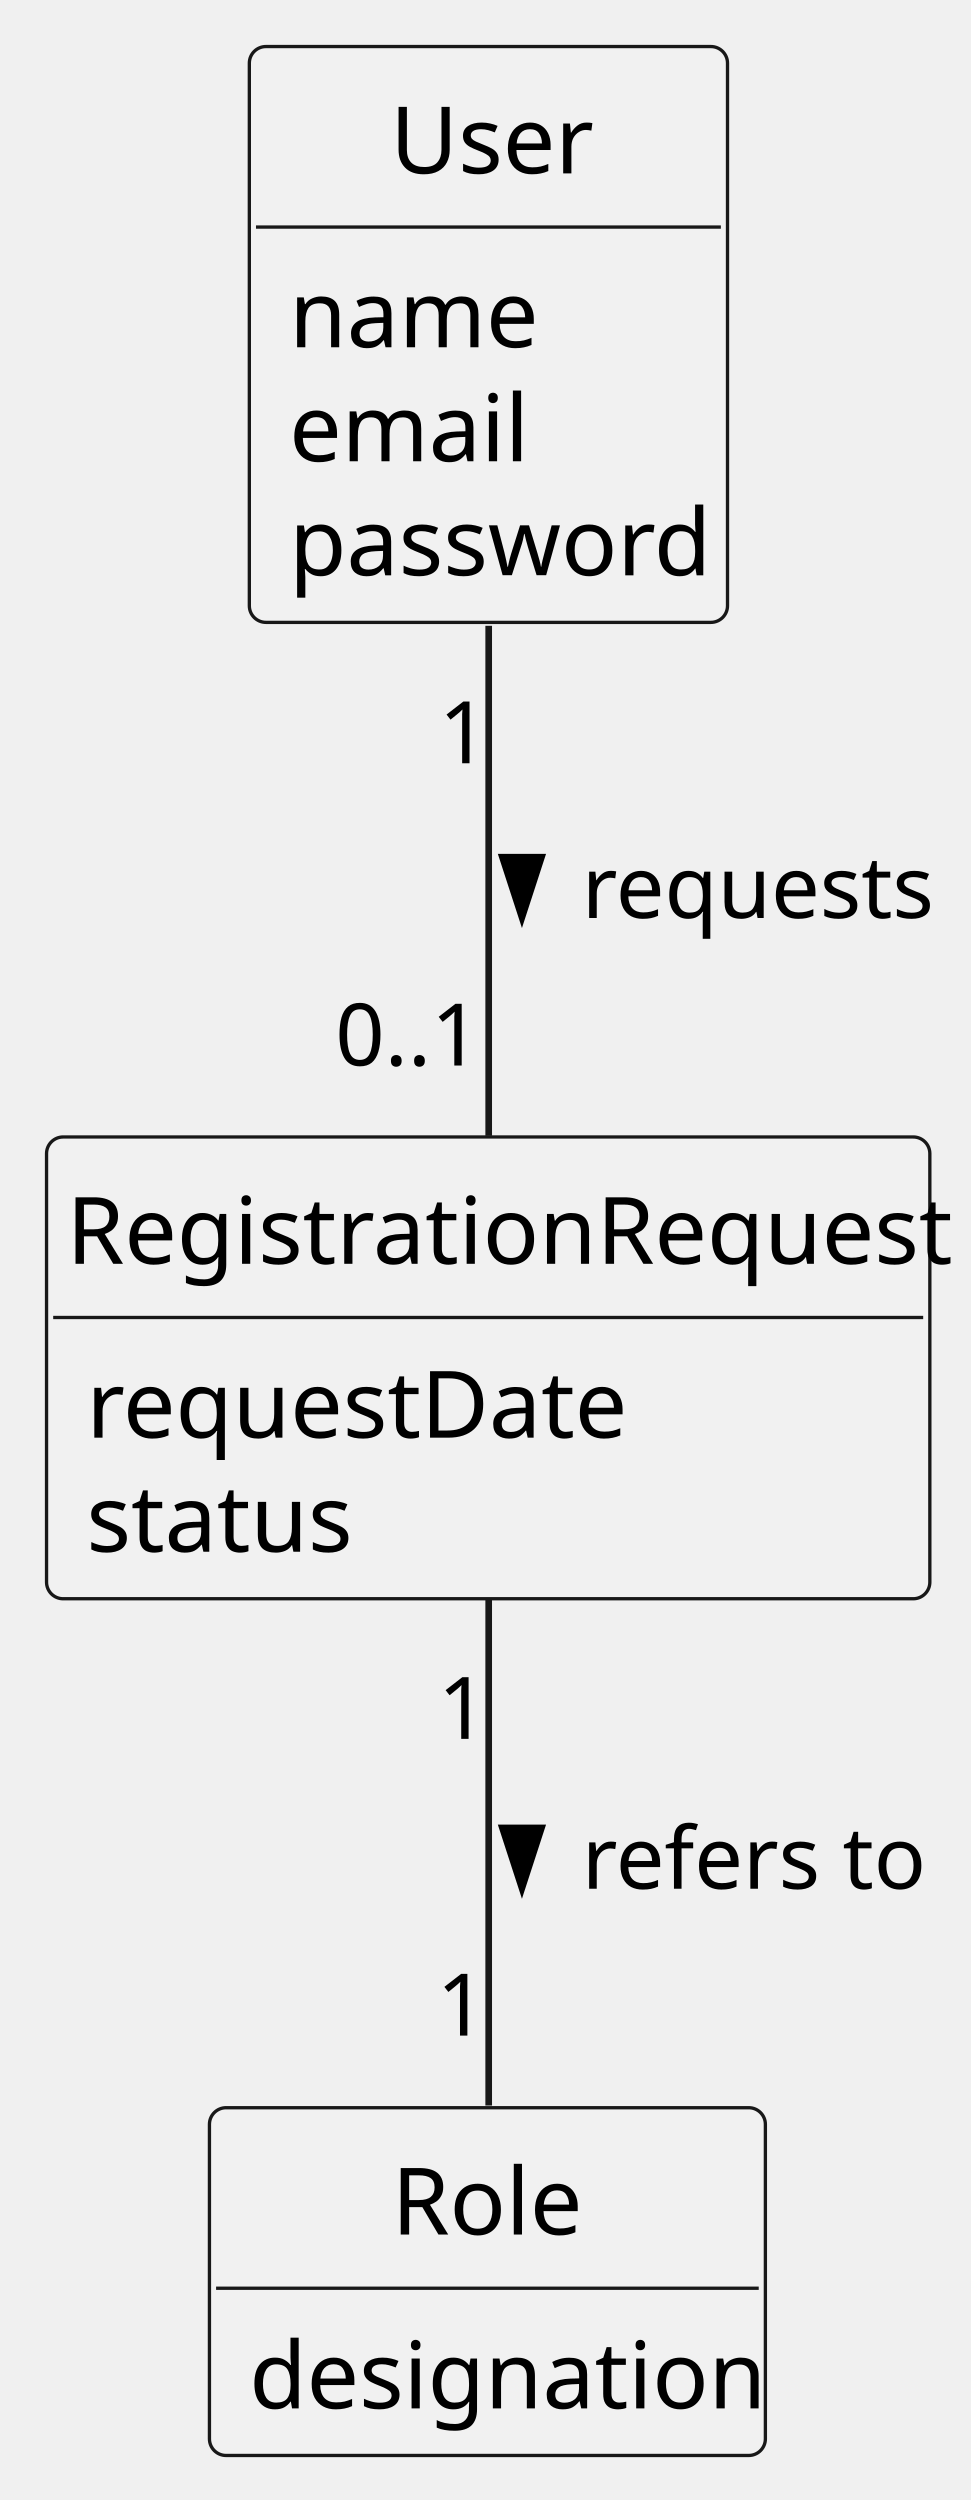
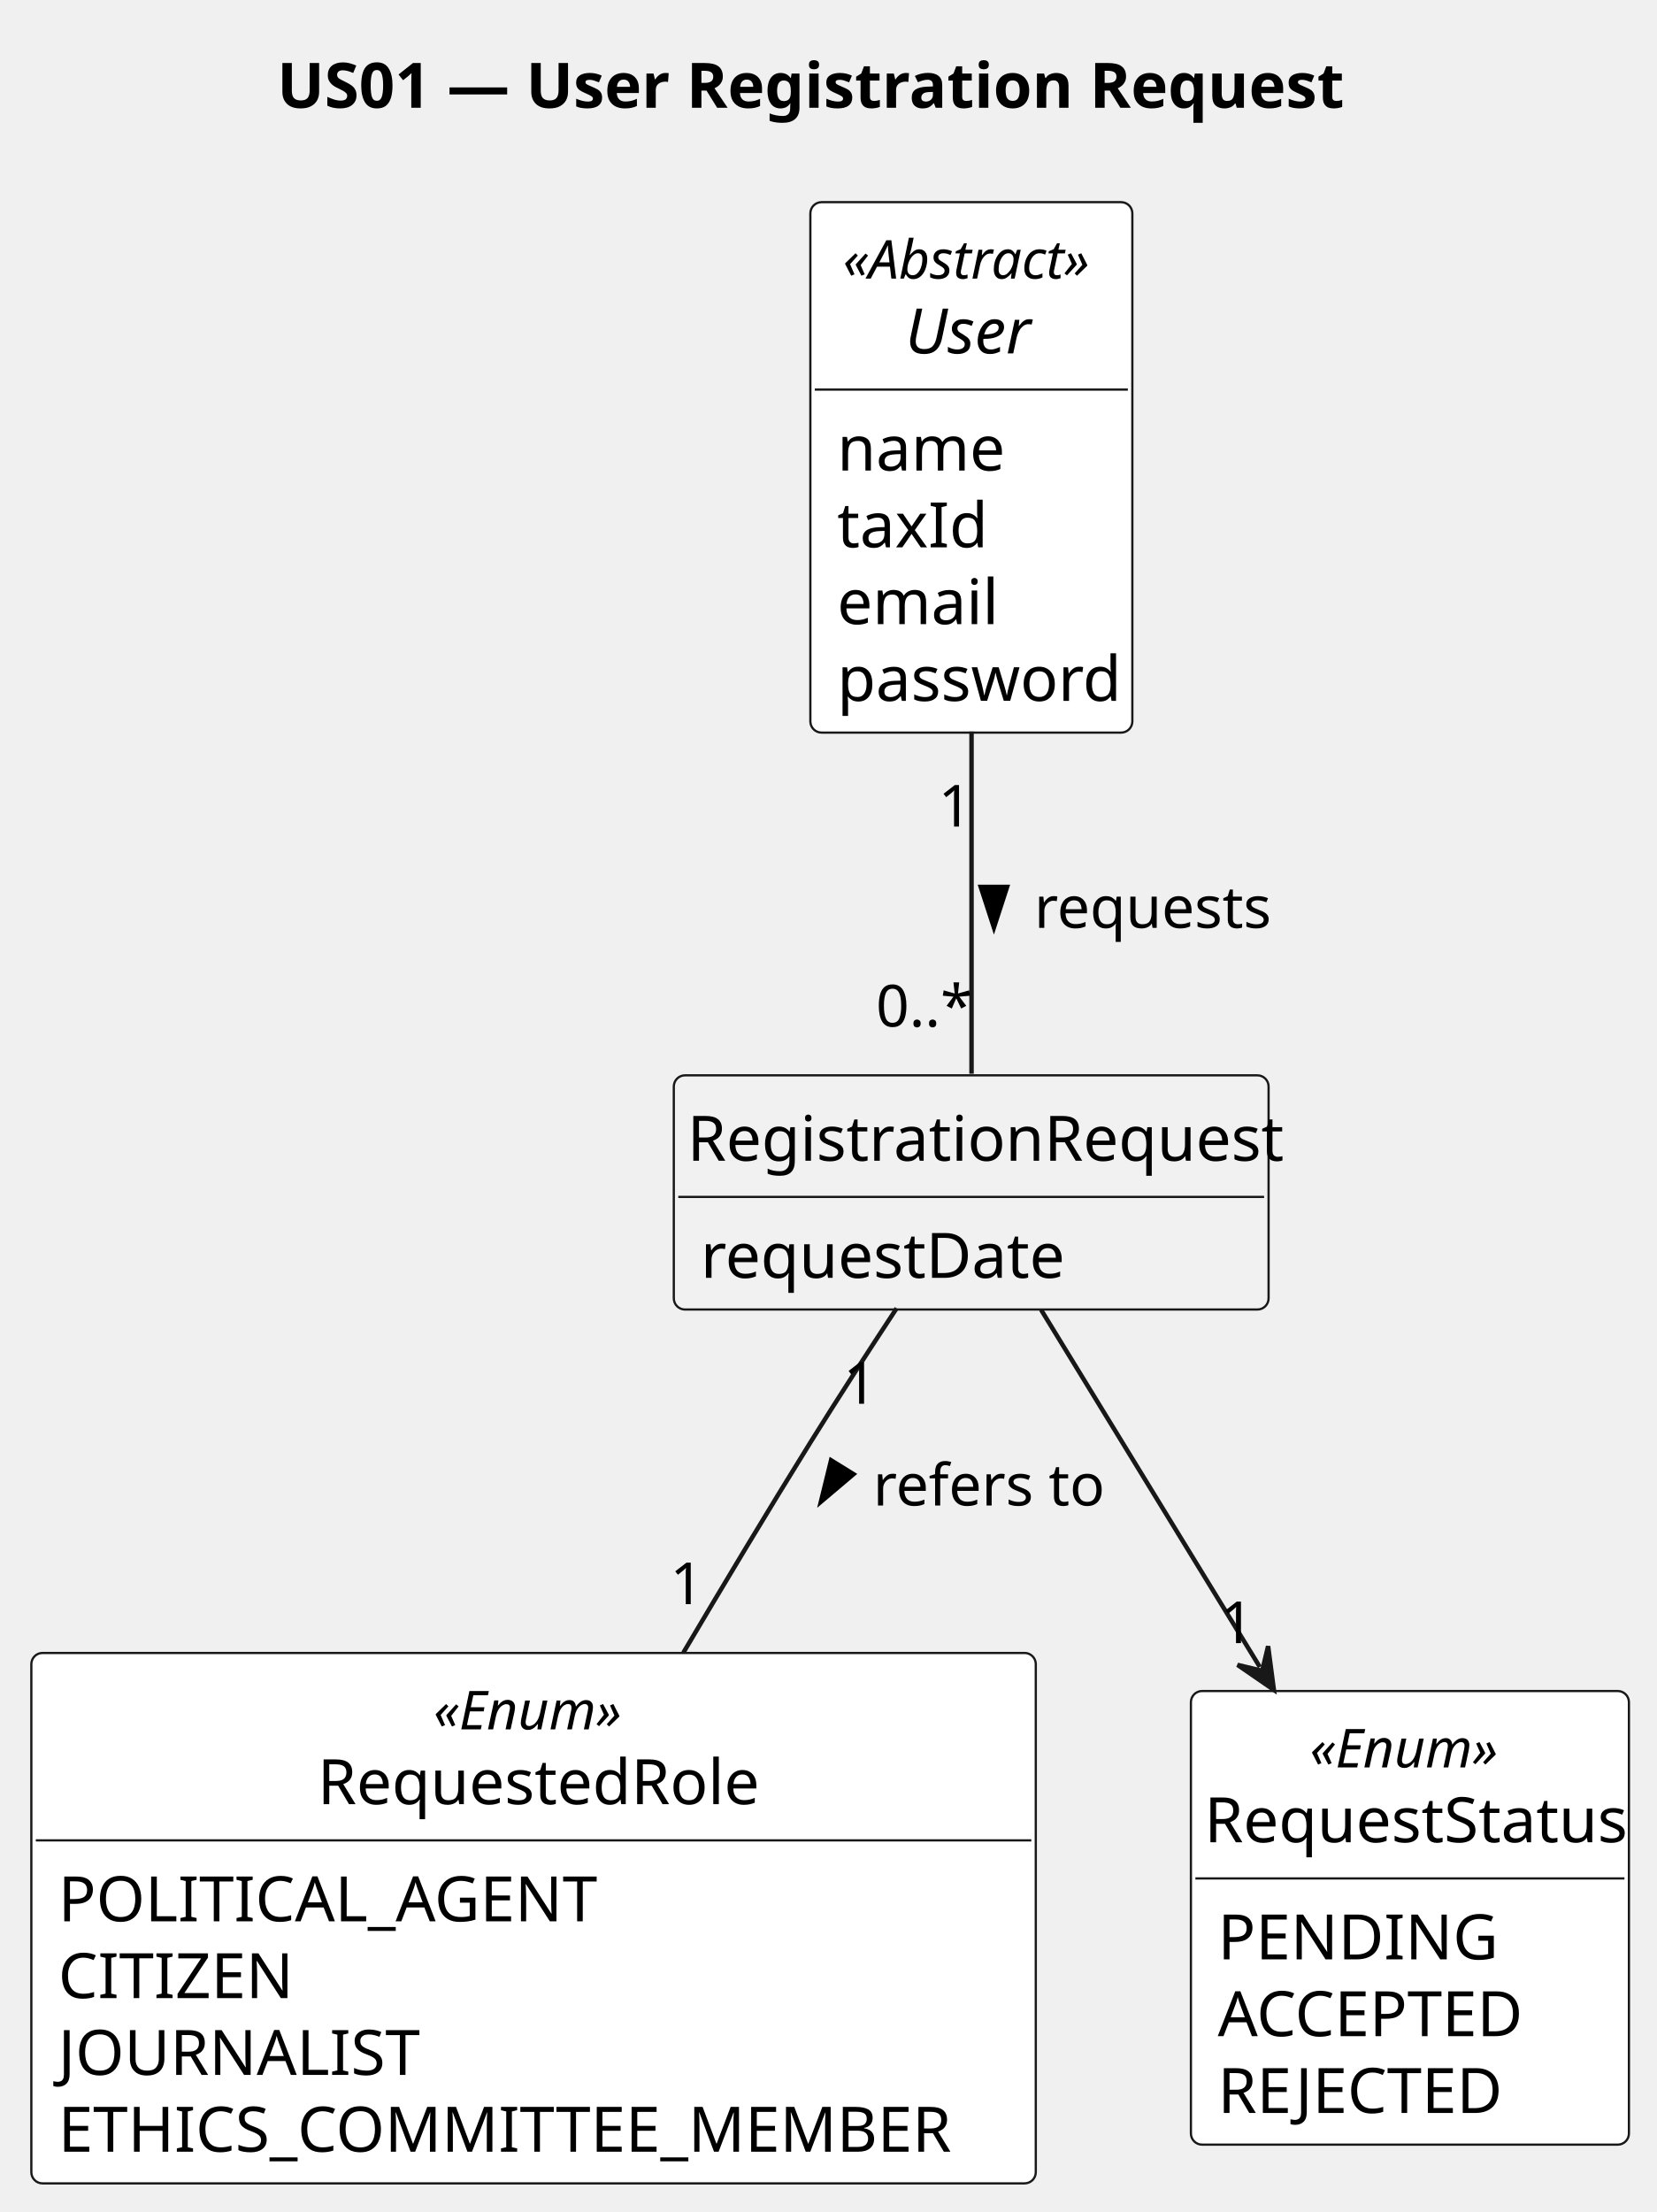
- <svg xmlns="http://www.w3.org/2000/svg" contentStyleType="text/css" data-diagram-type="CLASS" height="376px" preserveAspectRatio="none" style="width:146px;height:376px;background:#FFFFFF;" version="1.1" viewBox="0 0 146 376" width="146px" zoomAndPan="magnify">
+ <svg xmlns="http://www.w3.org/2000/svg" contentStyleType="text/css" data-diagram-type="CLASS" height="494px" preserveAspectRatio="none" style="width:370px;height:494px;background:#FFFFFF;" version="1.1" viewBox="0 0 370 494" width="370px" zoomAndPan="magnify">
  <defs />
  <g>
-     <g class="entity" data-entity="User" data-source-line="8" data-uid="ent0002" id="entity_User">
-       <rect fill="#F1F1F1" height="86.606" rx="2.5" ry="2.5" style="stroke:#181818;stroke-width:0.5;" width="71.917" x="37.5" y="7" />
-       <text fill="#000000" font-family="sans-serif" font-size="14" lengthAdjust="spacing" textLength="29.559" x="58.679" y="26.075">User</text>
-       <line style="stroke:#181818;stroke-width:0.5;" x1="38.5" x2="108.417" y1="34.151" y2="34.151" />
-       <text fill="#000000" font-family="sans-serif" font-size="14" lengthAdjust="spacing" textLength="35.02" x="43.5" y="52.227">name</text>
-       <text fill="#000000" font-family="sans-serif" font-size="14" lengthAdjust="spacing" textLength="33.455" x="43.5" y="69.378">email</text>
-       <text fill="#000000" font-family="sans-serif" font-size="14" lengthAdjust="spacing" textLength="59.917" x="43.5" y="86.529">password</text>
+     <g class="title" data-source-line="1">
+       <text fill="#000000" font-family="sans-serif" font-size="14" font-weight="bold" lengthAdjust="spacing" textLength="233.058" x="61.888" y="24.075">US01 — User Registration Request</text>
    </g>
-     <g class="entity" data-entity="Role" data-source-line="14" data-uid="ent0003" id="entity_Role">
-       <rect fill="#F1F1F1" height="52.303" rx="2.5" ry="2.5" style="stroke:#181818;stroke-width:0.5;" width="83.613" x="31.5" y="317" />
-       <text fill="#000000" font-family="sans-serif" font-size="14" lengthAdjust="spacing" textLength="28.793" x="58.91" y="336.075">Role</text>
-       <line style="stroke:#181818;stroke-width:0.5;" x1="32.5" x2="114.113" y1="344.151" y2="344.151" />
-       <text fill="#000000" font-family="sans-serif" font-size="14" lengthAdjust="spacing" textLength="71.613" x="37.5" y="362.227">designation</text>
+     <g class="entity" data-qualified-name="RequestedRole" data-source-line="14" id="ent0002">
+       <rect fill="#FFFFFF" height="118.458" rx="2.5" ry="2.5" style="stroke:#181818;stroke-width:0.5;" width="224.352" x="7" y="369.151" />
+       <text fill="#000000" font-family="sans-serif" font-size="12" font-style="italic" lengthAdjust="spacing" textLength="44.695" x="96.828" y="386.216">«Enum»</text>
+       <text fill="#000000" font-family="sans-serif" font-size="14" lengthAdjust="spacing" textLength="96.51" x="70.921" y="402.928">RequestedRole</text>
+       <line style="stroke:#181818;stroke-width:0.5;" x1="8" x2="230.352" y1="411.004" y2="411.004" />
+       <text fill="#000000" font-family="sans-serif" font-size="14" lengthAdjust="spacing" textLength="127.593" x="13" y="429.079">POLITICAL_AGENT</text>
+       <text fill="#000000" font-family="sans-serif" font-size="14" lengthAdjust="spacing" textLength="54.441" x="13" y="446.231">CITIZEN</text>
+       <text fill="#000000" font-family="sans-serif" font-size="14" lengthAdjust="spacing" textLength="87.124" x="13" y="463.382">JOURNALIST</text>
+       <text fill="#000000" font-family="sans-serif" font-size="14" lengthAdjust="spacing" textLength="212.352" x="13" y="480.533">ETHICS_COMMITTEE_MEMBER</text>
    </g>
-     <g class="entity" data-entity="RegistrationRequest" data-source-line="18" data-uid="ent0004" id="entity_RegistrationRequest">
-       <rect fill="#F1F1F1" height="69.454" rx="2.5" ry="2.5" style="stroke:#181818;stroke-width:0.5;" width="132.848" x="7" y="171" />
-       <text fill="#000000" font-family="sans-serif" font-size="14" lengthAdjust="spacing" textLength="126.848" x="10" y="190.075">RegistrationRequest</text>
-       <line style="stroke:#181818;stroke-width:0.5;" x1="8" x2="138.848" y1="198.151" y2="198.151" />
-       <text fill="#000000" font-family="sans-serif" font-size="14" lengthAdjust="spacing" textLength="76.269" x="13" y="216.227">requestDate</text>
-       <text fill="#000000" font-family="sans-serif" font-size="14" lengthAdjust="spacing" textLength="37.352" x="13" y="233.378">status</text>
+     <g class="entity" data-qualified-name="RequestStatus" data-source-line="21" id="ent0003">
+       <rect fill="#FFFFFF" height="101.307" rx="2.5" ry="2.5" style="stroke:#181818;stroke-width:0.5;" width="97.834" x="266" y="377.651" />
+       <text fill="#000000" font-family="sans-serif" font-size="12" font-style="italic" lengthAdjust="spacing" textLength="44.695" x="292.569" y="394.716">«Enum»</text>
+       <text fill="#000000" font-family="sans-serif" font-size="14" lengthAdjust="spacing" textLength="91.834" x="269" y="411.428">RequestStatus</text>
+       <line style="stroke:#181818;stroke-width:0.5;" x1="267" x2="362.834" y1="419.504" y2="419.504" />
+       <text fill="#000000" font-family="sans-serif" font-size="14" lengthAdjust="spacing" textLength="63.786" x="272" y="437.579">PENDING</text>
+       <text fill="#000000" font-family="sans-serif" font-size="14" lengthAdjust="spacing" textLength="76.234" x="272" y="454.731">ACCEPTED</text>
+       <text fill="#000000" font-family="sans-serif" font-size="14" lengthAdjust="spacing" textLength="73.897" x="272" y="471.882">REJECTED</text>
    </g>
-     <g class="link" data-entity-1="User" data-entity-2="RegistrationRequest" data-source-line="23" data-uid="lnk5" id="link_User_RegistrationRequest">
-       <path codeLine="23" d="M73.5,94.12 C73.5,118.35 73.5,148.26 73.5,170.83" fill="none" id="User-RegistrationRequest" style="stroke:#181818;stroke-width:1;" />
-       <polygon fill="#000000" points="78.5,137.963,81.439,128.918,75.561,128.918,78.5,137.963" style="stroke:#000000;stroke-width:1;" />
-       <text fill="#000000" font-family="sans-serif" font-size="13" lengthAdjust="spacing" textLength="49.861" x="87.5" y="138.07">requests</text>
-       <text fill="#000000" font-family="sans-serif" font-size="13" lengthAdjust="spacing" textLength="7.23" x="66.009" y="114.795">1</text>
-       <text fill="#000000" font-family="sans-serif" font-size="13" lengthAdjust="spacing" textLength="21.684" x="50.421" y="160.251">0..1</text>
+     <g class="entity" data-qualified-name="User" data-source-line="27" id="ent0004">
+       <rect fill="#FFFFFF" height="118.458" rx="2.5" ry="2.5" style="stroke:#181818;stroke-width:0.5;" width="71.917" x="181" y="45.151" />
+       <text fill="#000000" font-family="sans-serif" font-size="12" font-style="italic" lengthAdjust="spacing" textLength="57.363" x="188.277" y="62.216">«Abstract»</text>
+       <text fill="#000000" font-family="sans-serif" font-size="14" font-style="italic" lengthAdjust="spacing" textLength="29.559" x="202.179" y="78.928">User</text>
+       <line style="stroke:#181818;stroke-width:0.5;" x1="182" x2="251.917" y1="87.004" y2="87.004" />
+       <text fill="#000000" font-family="sans-serif" font-size="14" lengthAdjust="spacing" textLength="35.02" x="187" y="105.079">name</text>
+       <text fill="#000000" font-family="sans-serif" font-size="14" lengthAdjust="spacing" textLength="30.352" x="187" y="122.231">taxId</text>
+       <text fill="#000000" font-family="sans-serif" font-size="14" lengthAdjust="spacing" textLength="33.455" x="187" y="139.382">email</text>
+       <text fill="#000000" font-family="sans-serif" font-size="14" lengthAdjust="spacing" textLength="59.917" x="187" y="156.533">password</text>
    </g>
-     <g class="link" data-entity-1="RegistrationRequest" data-entity-2="Role" data-source-line="24" data-uid="lnk6" id="link_RegistrationRequest_Role">
-       <path codeLine="24" d="M73.5,240.34 C73.5,264.02 73.5,295.13 73.5,316.67" fill="none" id="RegistrationRequest-Role" style="stroke:#181818;stroke-width:1;" />
-       <polygon fill="#000000" points="78.5,283.963,81.439,274.918,75.561,274.918,78.5,283.963" style="stroke:#000000;stroke-width:1;" />
-       <text fill="#000000" font-family="sans-serif" font-size="13" lengthAdjust="spacing" textLength="47.684" x="87.5" y="284.07">refers to</text>
-       <text fill="#000000" font-family="sans-serif" font-size="13" lengthAdjust="spacing" textLength="7.23" x="65.869" y="261.526">1</text>
-       <text fill="#000000" font-family="sans-serif" font-size="13" lengthAdjust="spacing" textLength="7.23" x="65.682" y="306.151">1</text>
+     <g class="entity" data-qualified-name="RegistrationRequest" data-source-line="34" id="ent0005">
+       <rect fill="#F1F1F1" height="52.303" rx="2.5" ry="2.5" style="stroke:#181818;stroke-width:0.5;" width="132.848" x="150.5" y="240.151" />
+       <text fill="#000000" font-family="sans-serif" font-size="14" lengthAdjust="spacing" textLength="126.848" x="153.5" y="259.227">RegistrationRequest</text>
+       <line style="stroke:#181818;stroke-width:0.5;" x1="151.5" x2="282.348" y1="267.303" y2="267.303" />
+       <text fill="#000000" font-family="sans-serif" font-size="14" lengthAdjust="spacing" textLength="76.269" x="156.5" y="285.378">requestDate</text>
+     </g>
+     <g class="link" data-entity-1="ent0004" data-entity-2="ent0005" data-link-type="association" data-source-line="38" id="lnk6">
+       <path codeLine="38" d="M217,163.371 C217,189.641 217,219.301 217,239.791" fill="none" id="User-RegistrationRequest" style="stroke:#181818;stroke-width:1;" />
+       <polygon fill="#000000" points="222,207.114,224.939,198.069,219.061,198.069,222,207.114" style="stroke:#000000;stroke-width:1;" />
+       <text fill="#000000" font-family="sans-serif" font-size="13" lengthAdjust="spacing" textLength="49.861" x="231" y="207.221">requests</text>
+       <text fill="#000000" font-family="sans-serif" font-size="13" lengthAdjust="spacing" textLength="7.23" x="209.593" y="184.601">1</text>
+       <text fill="#000000" font-family="sans-serif" font-size="13" lengthAdjust="spacing" textLength="19.513" x="195.651" y="229.264">0..*</text>
+     </g>
+     <g class="link" data-entity-1="ent0005" data-entity-2="ent0003" data-link-type="dependency" data-source-line="39" id="lnk7">
+       <path codeLine="39" d="M232.53,292.501 C246.45,315.241 264.156,344.135 281.396,372.285" fill="none" id="RegistrationRequest-to-RequestStatus" style="stroke:#181818;stroke-width:1;" />
+       <polygon fill="#181818" points="284.53,377.401,283.241,367.637,281.919,373.137,276.418,371.815,284.53,377.401" style="stroke:#181818;stroke-width:1;" />
+       <text fill="#000000" font-family="sans-serif" font-size="13" lengthAdjust="spacing" textLength="7.23" x="272.57" y="366.961">1</text>
+     </g>
+     <g class="link" data-entity-1="ent0005" data-entity-2="ent0002" data-link-type="association" data-source-line="40" id="lnk8">
+       <path codeLine="40" d="M200.27,292.181 C194.11,301.531 187.15,312.271 181,322.151 C171.61,337.251 161.7,353.751 152.63,369.091" fill="none" id="RegistrationRequest-RequestedRole" style="stroke:#181818;stroke-width:1;" />
+       <polygon fill="#000000" points="183.367,335.365,190.629,329.223,185.632,326.128,183.367,335.365" style="stroke:#000000;stroke-width:1;" />
+       <text fill="#000000" font-family="sans-serif" font-size="13" lengthAdjust="spacing" textLength="47.684" x="195" y="336.221">refers to</text>
+       <text fill="#000000" font-family="sans-serif" font-size="13" lengthAdjust="spacing" textLength="7.23" x="188.386" y="313.5">1</text>
+       <text fill="#000000" font-family="sans-serif" font-size="13" lengthAdjust="spacing" textLength="7.23" x="149.671" y="358.249">1</text>
    </g>
  </g>
</svg>
